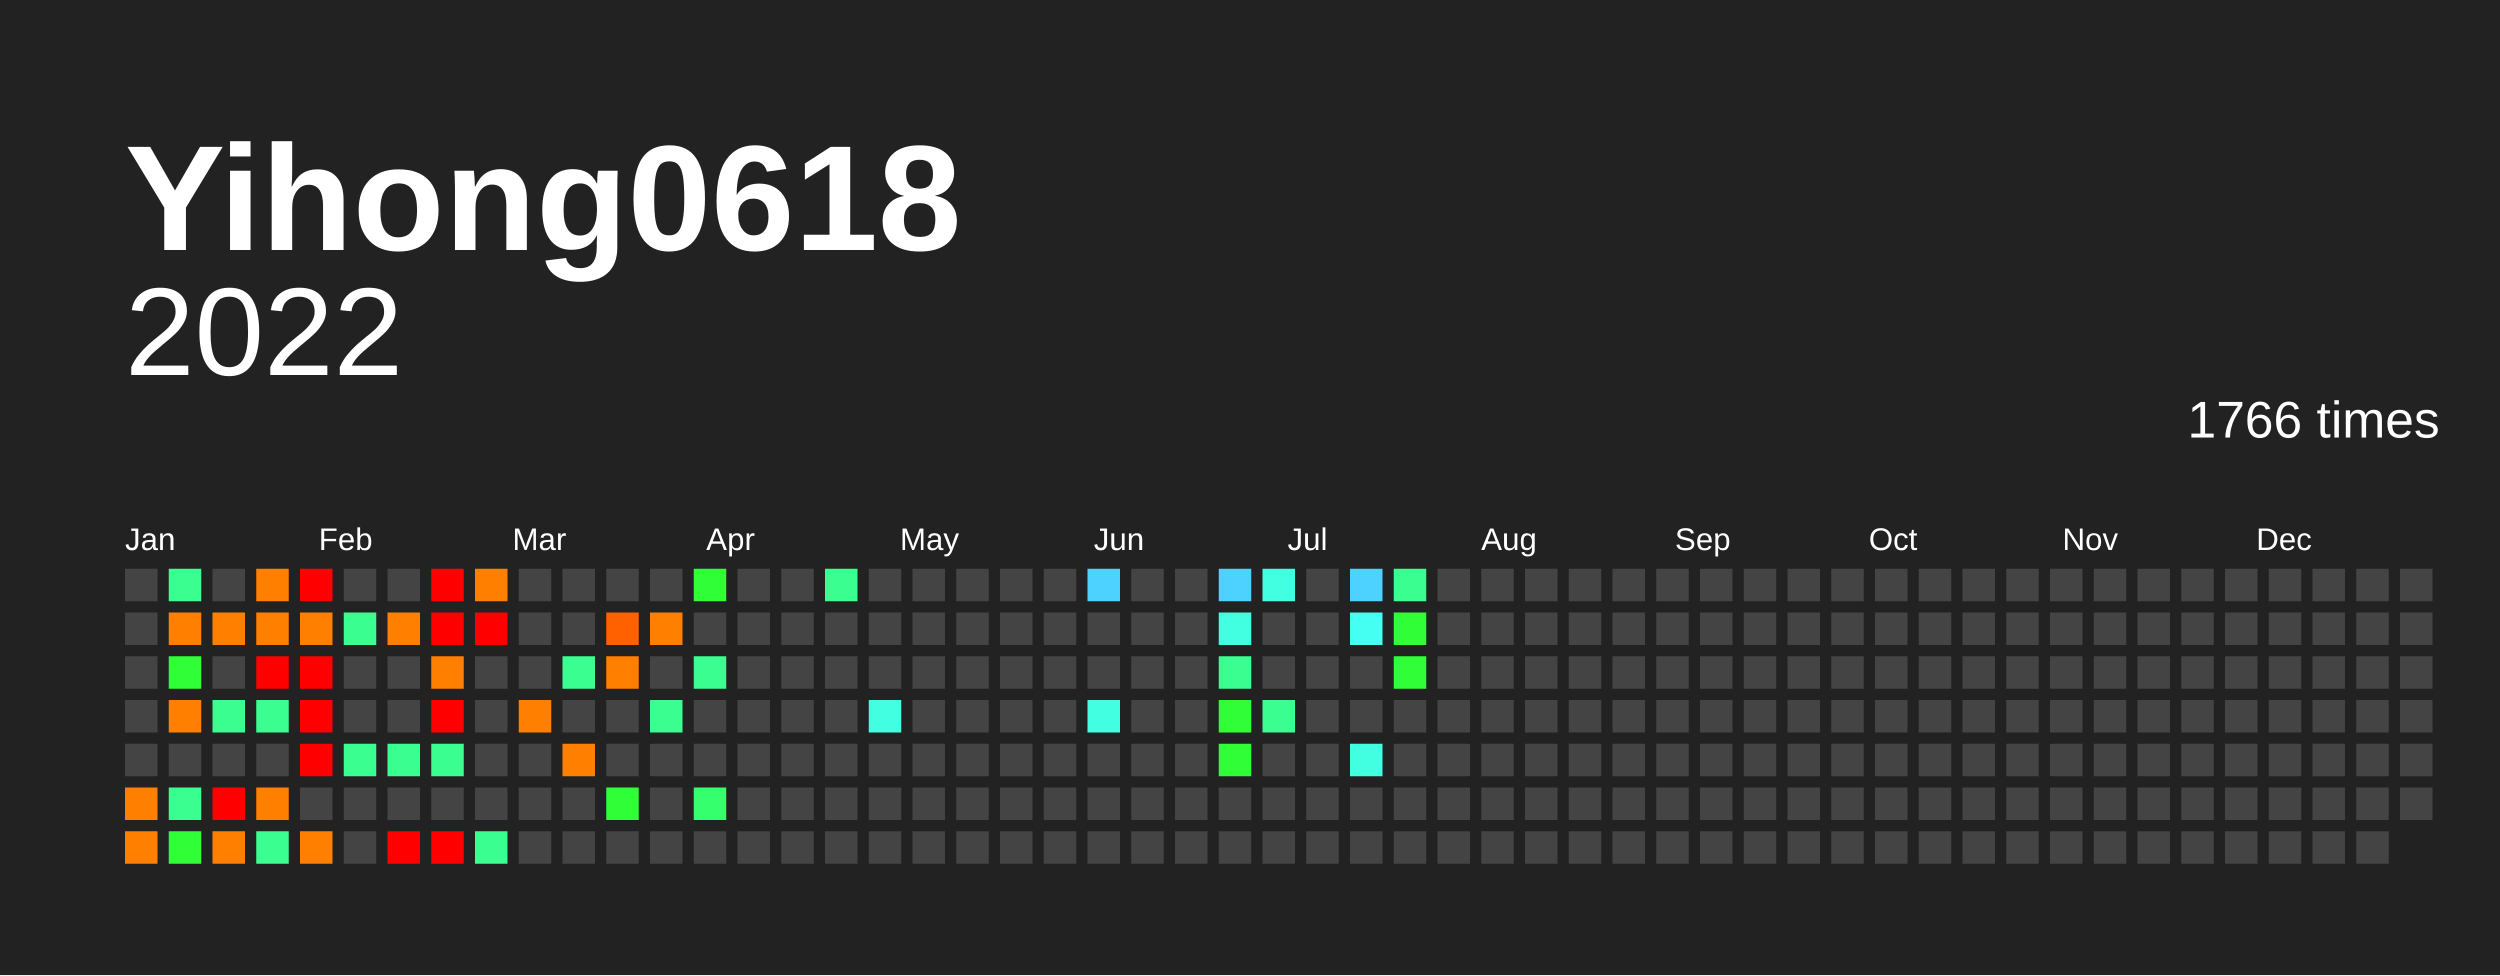
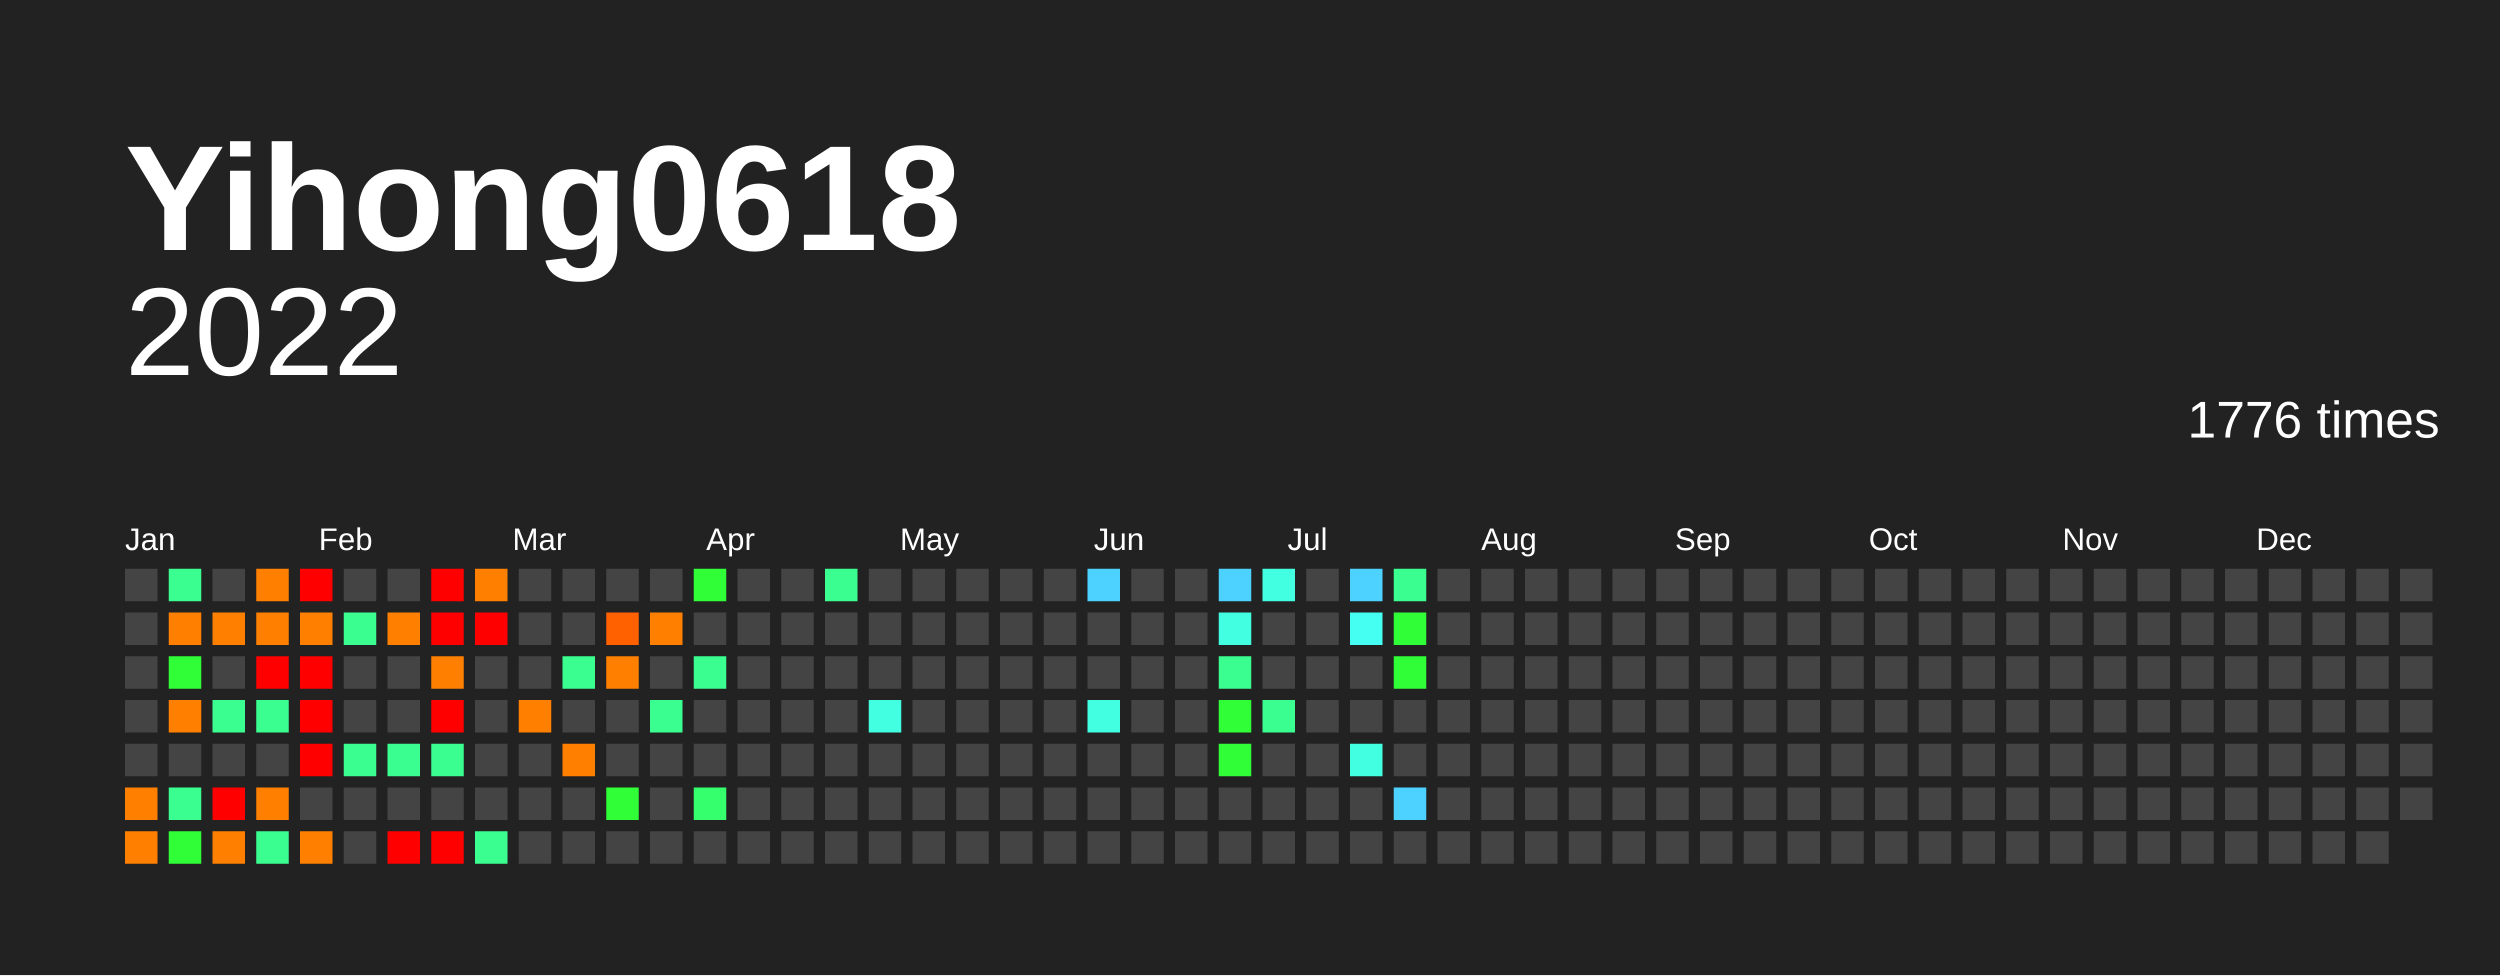
<svg xmlns="http://www.w3.org/2000/svg" baseProfile="full" height="78mm" version="1.1" viewBox="0,0,200,78" width="200mm">
  <defs />
  <rect fill="#222222" height="78" width="200" x="0" y="0" />
  <text fill="#FFFFFF" style="font-size:12px; font-family:Arial; font-weight:bold;" x="10" y="20">Yihong0618</text>
  <text alignment-baseline="hanging" fill="#FFFFFF" style="font-size:10.0px; font-family:Arial;" x="10" y="30">2022</text>
-   <text alignment-baseline="hanging" fill="#FFFFFF" style="font-size:4.125px; font-family:Arial;" x="175" y="35">1766 times</text>
+   <text alignment-baseline="hanging" fill="#FFFFFF" style="font-size:4.125px; font-family:Arial;" x="175" y="35">1776 times</text>
  <text fill="#FFFFFF" style="font-size:2.5px; font-family:Arial" x="10.0" y="44">Jan</text>
  <text fill="#FFFFFF" style="font-size:2.5px; font-family:Arial" x="25.5" y="44">Feb</text>
  <text fill="#FFFFFF" style="font-size:2.5px; font-family:Arial" x="41.0" y="44">Mar</text>
  <text fill="#FFFFFF" style="font-size:2.5px; font-family:Arial" x="56.5" y="44">Apr</text>
  <text fill="#FFFFFF" style="font-size:2.5px; font-family:Arial" x="72.0" y="44">May</text>
  <text fill="#FFFFFF" style="font-size:2.5px; font-family:Arial" x="87.5" y="44">Jun</text>
  <text fill="#FFFFFF" style="font-size:2.5px; font-family:Arial" x="103.0" y="44">Jul</text>
  <text fill="#FFFFFF" style="font-size:2.5px; font-family:Arial" x="118.5" y="44">Aug</text>
  <text fill="#FFFFFF" style="font-size:2.5px; font-family:Arial" x="134.0" y="44">Sep</text>
  <text fill="#FFFFFF" style="font-size:2.5px; font-family:Arial" x="149.5" y="44">Oct</text>
  <text fill="#FFFFFF" style="font-size:2.5px; font-family:Arial" x="165.0" y="44">Nov</text>
  <text fill="#FFFFFF" style="font-size:2.5px; font-family:Arial" x="180.5" y="44">Dec</text>
  <rect fill="#444444" height="2.6" width="2.6" x="10.0" y="45.5" />
  <rect fill="#444444" height="2.6" width="2.6" x="10.0" y="49.0" />
  <rect fill="#444444" height="2.6" width="2.6" x="10.0" y="52.5" />
  <rect fill="#444444" height="2.6" width="2.6" x="10.0" y="56.0" />
  <rect fill="#444444" height="2.6" width="2.6" x="10.0" y="59.5" />
  <rect fill="#ff7f00" height="2.6" width="2.6" x="10.0" y="63.0" />
  <rect fill="#ff7f00" height="2.6" width="2.6" x="10.0" y="66.5" />
  <rect fill="#3aff90" height="2.6" width="2.6" x="13.5" y="45.5" />
  <rect fill="#ff7f00" height="2.6" width="2.6" x="13.5" y="49.0" />
  <rect fill="#30ff37" height="2.6" width="2.6" x="13.5" y="52.5" />
  <rect fill="#ff7f00" height="2.6" width="2.6" x="13.5" y="56.0" />
  <rect fill="#444444" height="2.6" width="2.6" x="13.5" y="59.5" />
  <rect fill="#3aff90" height="2.6" width="2.6" x="13.5" y="63.0" />
  <rect fill="#30ff37" height="2.6" width="2.6" x="13.5" y="66.5" />
  <rect fill="#444444" height="2.6" width="2.6" x="17.0" y="45.5" />
  <rect fill="#ff7f00" height="2.6" width="2.6" x="17.0" y="49.0" />
  <rect fill="#444444" height="2.6" width="2.6" x="17.0" y="52.5" />
  <rect fill="#3aff90" height="2.6" width="2.6" x="17.0" y="56.0" />
  <rect fill="#444444" height="2.6" width="2.6" x="17.0" y="59.5" />
  <rect fill="red" height="2.6" width="2.6" x="17.0" y="63.0" />
  <rect fill="#ff7f00" height="2.6" width="2.6" x="17.0" y="66.5" />
  <rect fill="#ff7f00" height="2.6" width="2.6" x="20.5" y="45.5" />
  <rect fill="#ff7f00" height="2.6" width="2.6" x="20.5" y="49.0" />
  <rect fill="red" height="2.6" width="2.6" x="20.5" y="52.5" />
  <rect fill="#3aff90" height="2.6" width="2.6" x="20.5" y="56.0" />
  <rect fill="#444444" height="2.6" width="2.6" x="20.5" y="59.5" />
  <rect fill="#ff7f00" height="2.6" width="2.6" x="20.5" y="63.0" />
  <rect fill="#3aff90" height="2.6" width="2.6" x="20.5" y="66.5" />
  <rect fill="red" height="2.6" width="2.6" x="24.0" y="45.5" />
  <rect fill="#ff7f00" height="2.6" width="2.6" x="24.0" y="49.0" />
  <rect fill="red" height="2.6" width="2.6" x="24.0" y="52.5" />
  <rect fill="red" height="2.6" width="2.6" x="24.0" y="56.0" />
  <rect fill="red" height="2.6" width="2.6" x="24.0" y="59.5" />
  <rect fill="#444444" height="2.6" width="2.6" x="24.0" y="63.0" />
  <rect fill="#ff7f00" height="2.6" width="2.6" x="24.0" y="66.5" />
  <rect fill="#444444" height="2.6" width="2.6" x="27.5" y="45.5" />
  <rect fill="#3aff90" height="2.6" width="2.6" x="27.5" y="49.0" />
  <rect fill="#444444" height="2.6" width="2.6" x="27.5" y="52.5" />
  <rect fill="#444444" height="2.6" width="2.6" x="27.5" y="56.0" />
  <rect fill="#3aff90" height="2.6" width="2.6" x="27.5" y="59.5" />
  <rect fill="#444444" height="2.6" width="2.6" x="27.5" y="63.0" />
  <rect fill="#444444" height="2.6" width="2.6" x="27.5" y="66.5" />
  <rect fill="#444444" height="2.6" width="2.6" x="31.0" y="45.5" />
  <rect fill="#ff7f00" height="2.6" width="2.6" x="31.0" y="49.0" />
  <rect fill="#444444" height="2.6" width="2.6" x="31.0" y="52.5" />
  <rect fill="#444444" height="2.6" width="2.6" x="31.0" y="56.0" />
  <rect fill="#3aff90" height="2.6" width="2.6" x="31.0" y="59.5" />
  <rect fill="#444444" height="2.6" width="2.6" x="31.0" y="63.0" />
  <rect fill="red" height="2.6" width="2.6" x="31.0" y="66.5" />
  <rect fill="red" height="2.6" width="2.6" x="34.5" y="45.5" />
  <rect fill="red" height="2.6" width="2.6" x="34.5" y="49.0" />
  <rect fill="#ff7f00" height="2.6" width="2.6" x="34.5" y="52.5" />
  <rect fill="red" height="2.6" width="2.6" x="34.5" y="56.0" />
  <rect fill="#3aff90" height="2.6" width="2.6" x="34.5" y="59.5" />
  <rect fill="#444444" height="2.6" width="2.6" x="34.5" y="63.0" />
  <rect fill="red" height="2.6" width="2.6" x="34.5" y="66.5" />
  <rect fill="#ff7f00" height="2.6" width="2.6" x="38.0" y="45.5" />
  <rect fill="red" height="2.6" width="2.6" x="38.0" y="49.0" />
  <rect fill="#444444" height="2.6" width="2.6" x="38.0" y="52.5" />
  <rect fill="#444444" height="2.6" width="2.6" x="38.0" y="56.0" />
  <rect fill="#444444" height="2.6" width="2.6" x="38.0" y="59.5" />
  <rect fill="#444444" height="2.6" width="2.6" x="38.0" y="63.0" />
  <rect fill="#3aff90" height="2.6" width="2.6" x="38.0" y="66.5" />
  <rect fill="#444444" height="2.6" width="2.6" x="41.5" y="45.5" />
  <rect fill="#444444" height="2.6" width="2.6" x="41.5" y="49.0" />
  <rect fill="#444444" height="2.6" width="2.6" x="41.5" y="52.5" />
  <rect fill="#ff7f00" height="2.6" width="2.6" x="41.5" y="56.0" />
  <rect fill="#444444" height="2.6" width="2.6" x="41.5" y="59.5" />
  <rect fill="#444444" height="2.6" width="2.6" x="41.5" y="63.0" />
  <rect fill="#444444" height="2.6" width="2.6" x="41.5" y="66.5" />
  <rect fill="#444444" height="2.6" width="2.6" x="45.0" y="45.5" />
  <rect fill="#444444" height="2.6" width="2.6" x="45.0" y="49.0" />
  <rect fill="#3aff90" height="2.6" width="2.6" x="45.0" y="52.5" />
  <rect fill="#444444" height="2.6" width="2.6" x="45.0" y="56.0" />
  <rect fill="#ff7f00" height="2.6" width="2.6" x="45.0" y="59.5" />
  <rect fill="#444444" height="2.6" width="2.6" x="45.0" y="63.0" />
  <rect fill="#444444" height="2.6" width="2.6" x="45.0" y="66.5" />
  <rect fill="#444444" height="2.6" width="2.6" x="48.5" y="45.5" />
  <rect fill="#ff6000" height="2.6" width="2.6" x="48.5" y="49.0" />
  <rect fill="#ff7f00" height="2.6" width="2.6" x="48.5" y="52.5" />
  <rect fill="#444444" height="2.6" width="2.6" x="48.5" y="56.0" />
  <rect fill="#444444" height="2.6" width="2.6" x="48.5" y="59.5" />
  <rect fill="#30ff37" height="2.6" width="2.6" x="48.5" y="63.0" />
  <rect fill="#444444" height="2.6" width="2.6" x="48.5" y="66.5" />
  <rect fill="#444444" height="2.6" width="2.6" x="52.0" y="45.5" />
  <rect fill="#ff7f00" height="2.6" width="2.6" x="52.0" y="49.0" />
  <rect fill="#444444" height="2.6" width="2.6" x="52.0" y="52.5" />
  <rect fill="#3aff90" height="2.6" width="2.6" x="52.0" y="56.0" />
  <rect fill="#444444" height="2.6" width="2.6" x="52.0" y="59.5" />
  <rect fill="#444444" height="2.6" width="2.6" x="52.0" y="63.0" />
  <rect fill="#444444" height="2.6" width="2.6" x="52.0" y="66.5" />
  <rect fill="#30ff37" height="2.6" width="2.6" x="55.5" y="45.5" />
  <rect fill="#444444" height="2.6" width="2.6" x="55.5" y="49.0" />
  <rect fill="#3aff90" height="2.6" width="2.6" x="55.5" y="52.5" />
  <rect fill="#444444" height="2.6" width="2.6" x="55.5" y="56.0" />
  <rect fill="#444444" height="2.6" width="2.6" x="55.5" y="59.5" />
  <rect fill="#36ff6e" height="2.6" width="2.6" x="55.5" y="63.0" />
  <rect fill="#444444" height="2.6" width="2.6" x="55.5" y="66.5" />
  <rect fill="#444444" height="2.6" width="2.6" x="59.0" y="45.5" />
  <rect fill="#444444" height="2.6" width="2.6" x="59.0" y="49.0" />
  <rect fill="#444444" height="2.6" width="2.6" x="59.0" y="52.5" />
  <rect fill="#444444" height="2.6" width="2.6" x="59.0" y="56.0" />
  <rect fill="#444444" height="2.6" width="2.6" x="59.0" y="59.5" />
  <rect fill="#444444" height="2.6" width="2.6" x="59.0" y="63.0" />
  <rect fill="#444444" height="2.6" width="2.6" x="59.0" y="66.5" />
  <rect fill="#444444" height="2.6" width="2.6" x="62.5" y="45.5" />
  <rect fill="#444444" height="2.6" width="2.6" x="62.5" y="49.0" />
  <rect fill="#444444" height="2.6" width="2.6" x="62.5" y="52.5" />
  <rect fill="#444444" height="2.6" width="2.6" x="62.5" y="56.0" />
  <rect fill="#444444" height="2.6" width="2.6" x="62.5" y="59.5" />
  <rect fill="#444444" height="2.6" width="2.6" x="62.5" y="63.0" />
  <rect fill="#444444" height="2.6" width="2.6" x="62.5" y="66.5" />
  <rect fill="#3aff90" height="2.6" width="2.6" x="66.0" y="45.5" />
  <rect fill="#444444" height="2.6" width="2.6" x="66.0" y="49.0" />
  <rect fill="#444444" height="2.6" width="2.6" x="66.0" y="52.5" />
  <rect fill="#444444" height="2.6" width="2.6" x="66.0" y="56.0" />
  <rect fill="#444444" height="2.6" width="2.6" x="66.0" y="59.5" />
  <rect fill="#444444" height="2.6" width="2.6" x="66.0" y="63.0" />
  <rect fill="#444444" height="2.6" width="2.6" x="66.0" y="66.5" />
  <rect fill="#444444" height="2.6" width="2.6" x="69.5" y="45.5" />
  <rect fill="#444444" height="2.6" width="2.6" x="69.5" y="49.0" />
  <rect fill="#444444" height="2.6" width="2.6" x="69.5" y="52.5" />
  <rect fill="#43ffe2" height="2.6" width="2.6" x="69.5" y="56.0" />
  <rect fill="#444444" height="2.6" width="2.6" x="69.5" y="59.5" />
  <rect fill="#444444" height="2.6" width="2.6" x="69.5" y="63.0" />
  <rect fill="#444444" height="2.6" width="2.6" x="69.5" y="66.5" />
  <rect fill="#444444" height="2.6" width="2.6" x="73.0" y="45.5" />
  <rect fill="#444444" height="2.6" width="2.6" x="73.0" y="49.0" />
  <rect fill="#444444" height="2.6" width="2.6" x="73.0" y="52.5" />
  <rect fill="#444444" height="2.6" width="2.6" x="73.0" y="56.0" />
  <rect fill="#444444" height="2.6" width="2.6" x="73.0" y="59.5" />
  <rect fill="#444444" height="2.6" width="2.6" x="73.0" y="63.0" />
  <rect fill="#444444" height="2.6" width="2.6" x="73.0" y="66.5" />
  <rect fill="#444444" height="2.6" width="2.6" x="76.5" y="45.5" />
  <rect fill="#444444" height="2.6" width="2.6" x="76.5" y="49.0" />
  <rect fill="#444444" height="2.6" width="2.6" x="76.5" y="52.5" />
  <rect fill="#444444" height="2.6" width="2.6" x="76.5" y="56.0" />
  <rect fill="#444444" height="2.6" width="2.6" x="76.5" y="59.5" />
  <rect fill="#444444" height="2.6" width="2.6" x="76.5" y="63.0" />
  <rect fill="#444444" height="2.6" width="2.6" x="76.5" y="66.5" />
  <rect fill="#444444" height="2.6" width="2.6" x="80.0" y="45.5" />
  <rect fill="#444444" height="2.6" width="2.6" x="80.0" y="49.0" />
  <rect fill="#444444" height="2.6" width="2.6" x="80.0" y="52.5" />
  <rect fill="#444444" height="2.6" width="2.6" x="80.0" y="56.0" />
  <rect fill="#444444" height="2.6" width="2.6" x="80.0" y="59.5" />
  <rect fill="#444444" height="2.6" width="2.6" x="80.0" y="63.0" />
  <rect fill="#444444" height="2.6" width="2.6" x="80.0" y="66.5" />
  <rect fill="#444444" height="2.6" width="2.6" x="83.5" y="45.5" />
  <rect fill="#444444" height="2.6" width="2.6" x="83.5" y="49.0" />
  <rect fill="#444444" height="2.6" width="2.6" x="83.5" y="52.5" />
  <rect fill="#444444" height="2.6" width="2.6" x="83.5" y="56.0" />
  <rect fill="#444444" height="2.6" width="2.6" x="83.5" y="59.5" />
  <rect fill="#444444" height="2.6" width="2.6" x="83.5" y="63.0" />
  <rect fill="#444444" height="2.6" width="2.6" x="83.5" y="66.5" />
  <rect fill="#4dd2ff" height="2.6" width="2.6" x="87.0" y="45.5" />
  <rect fill="#444444" height="2.6" width="2.6" x="87.0" y="49.0" />
  <rect fill="#444444" height="2.6" width="2.6" x="87.0" y="52.5" />
  <rect fill="#43ffe2" height="2.6" width="2.6" x="87.0" y="56.0" />
  <rect fill="#444444" height="2.6" width="2.6" x="87.0" y="59.5" />
  <rect fill="#444444" height="2.6" width="2.6" x="87.0" y="63.0" />
  <rect fill="#444444" height="2.6" width="2.6" x="87.0" y="66.5" />
  <rect fill="#444444" height="2.6" width="2.6" x="90.5" y="45.5" />
  <rect fill="#444444" height="2.6" width="2.6" x="90.5" y="49.0" />
  <rect fill="#444444" height="2.6" width="2.6" x="90.5" y="52.5" />
  <rect fill="#444444" height="2.6" width="2.6" x="90.5" y="56.0" />
  <rect fill="#444444" height="2.6" width="2.6" x="90.5" y="59.5" />
  <rect fill="#444444" height="2.6" width="2.6" x="90.5" y="63.0" />
  <rect fill="#444444" height="2.6" width="2.6" x="90.5" y="66.5" />
  <rect fill="#444444" height="2.6" width="2.6" x="94.0" y="45.5" />
  <rect fill="#444444" height="2.6" width="2.6" x="94.0" y="49.0" />
  <rect fill="#444444" height="2.6" width="2.6" x="94.0" y="52.5" />
  <rect fill="#444444" height="2.6" width="2.6" x="94.0" y="56.0" />
  <rect fill="#444444" height="2.6" width="2.6" x="94.0" y="59.5" />
  <rect fill="#444444" height="2.6" width="2.6" x="94.0" y="63.0" />
  <rect fill="#444444" height="2.6" width="2.6" x="94.0" y="66.5" />
  <rect fill="#4dd2ff" height="2.6" width="2.6" x="97.5" y="45.5" />
  <rect fill="#43ffe2" height="2.6" width="2.6" x="97.5" y="49.0" />
  <rect fill="#3aff90" height="2.6" width="2.6" x="97.5" y="52.5" />
  <rect fill="#30ff37" height="2.6" width="2.6" x="97.5" y="56.0" />
  <rect fill="#30ff37" height="2.6" width="2.6" x="97.5" y="59.5" />
  <rect fill="#444444" height="2.6" width="2.6" x="97.5" y="63.0" />
  <rect fill="#444444" height="2.6" width="2.6" x="97.5" y="66.5" />
  <rect fill="#43ffe2" height="2.6" width="2.6" x="101.0" y="45.5" />
  <rect fill="#444444" height="2.6" width="2.6" x="101.0" y="49.0" />
  <rect fill="#444444" height="2.6" width="2.6" x="101.0" y="52.5" />
  <rect fill="#3aff90" height="2.6" width="2.6" x="101.0" y="56.0" />
  <rect fill="#444444" height="2.6" width="2.6" x="101.0" y="59.5" />
  <rect fill="#444444" height="2.6" width="2.6" x="101.0" y="63.0" />
  <rect fill="#444444" height="2.6" width="2.6" x="101.0" y="66.5" />
  <rect fill="#444444" height="2.6" width="2.6" x="104.5" y="45.5" />
  <rect fill="#444444" height="2.6" width="2.6" x="104.5" y="49.0" />
  <rect fill="#444444" height="2.6" width="2.6" x="104.5" y="52.5" />
  <rect fill="#444444" height="2.6" width="2.6" x="104.5" y="56.0" />
  <rect fill="#444444" height="2.6" width="2.6" x="104.5" y="59.5" />
  <rect fill="#444444" height="2.6" width="2.6" x="104.5" y="63.0" />
  <rect fill="#444444" height="2.6" width="2.6" x="104.5" y="66.5" />
  <rect fill="#4dd2ff" height="2.6" width="2.6" x="108.0" y="45.5" />
  <rect fill="#45fff2" height="2.6" width="2.6" x="108.0" y="49.0" />
  <rect fill="#444444" height="2.6" width="2.6" x="108.0" y="52.5" />
  <rect fill="#444444" height="2.6" width="2.6" x="108.0" y="56.0" />
  <rect fill="#43ffe2" height="2.6" width="2.6" x="108.0" y="59.5" />
  <rect fill="#444444" height="2.6" width="2.6" x="108.0" y="63.0" />
  <rect fill="#444444" height="2.6" width="2.6" x="108.0" y="66.5" />
  <rect fill="#3aff90" height="2.6" width="2.6" x="111.5" y="45.5" />
  <rect fill="#30ff37" height="2.6" width="2.6" x="111.5" y="49.0" />
  <rect fill="#30ff37" height="2.6" width="2.6" x="111.5" y="52.5" />
  <rect fill="#444444" height="2.6" width="2.6" x="111.5" y="56.0" />
  <rect fill="#444444" height="2.6" width="2.6" x="111.5" y="59.5" />
-   <rect fill="#444444" height="2.6" width="2.6" x="111.5" y="63.0" />
+   <rect fill="#4dd2ff" height="2.6" width="2.6" x="111.5" y="63.0" />
  <rect fill="#444444" height="2.6" width="2.6" x="111.5" y="66.5" />
  <rect fill="#444444" height="2.6" width="2.6" x="115.0" y="45.5" />
  <rect fill="#444444" height="2.6" width="2.6" x="115.0" y="49.0" />
  <rect fill="#444444" height="2.6" width="2.6" x="115.0" y="52.5" />
  <rect fill="#444444" height="2.6" width="2.6" x="115.0" y="56.0" />
  <rect fill="#444444" height="2.6" width="2.6" x="115.0" y="59.5" />
  <rect fill="#444444" height="2.6" width="2.6" x="115.0" y="63.0" />
  <rect fill="#444444" height="2.6" width="2.6" x="115.0" y="66.5" />
  <rect fill="#444444" height="2.6" width="2.6" x="118.5" y="45.5" />
  <rect fill="#444444" height="2.6" width="2.6" x="118.5" y="49.0" />
  <rect fill="#444444" height="2.6" width="2.6" x="118.5" y="52.5" />
  <rect fill="#444444" height="2.6" width="2.6" x="118.5" y="56.0" />
  <rect fill="#444444" height="2.6" width="2.6" x="118.5" y="59.5" />
  <rect fill="#444444" height="2.6" width="2.6" x="118.5" y="63.0" />
  <rect fill="#444444" height="2.6" width="2.6" x="118.5" y="66.5" />
  <rect fill="#444444" height="2.6" width="2.6" x="122.0" y="45.5" />
  <rect fill="#444444" height="2.6" width="2.6" x="122.0" y="49.0" />
  <rect fill="#444444" height="2.6" width="2.6" x="122.0" y="52.5" />
  <rect fill="#444444" height="2.6" width="2.6" x="122.0" y="56.0" />
  <rect fill="#444444" height="2.6" width="2.6" x="122.0" y="59.5" />
  <rect fill="#444444" height="2.6" width="2.6" x="122.0" y="63.0" />
  <rect fill="#444444" height="2.6" width="2.6" x="122.0" y="66.5" />
  <rect fill="#444444" height="2.6" width="2.6" x="125.5" y="45.5" />
  <rect fill="#444444" height="2.6" width="2.6" x="125.5" y="49.0" />
  <rect fill="#444444" height="2.6" width="2.6" x="125.5" y="52.5" />
  <rect fill="#444444" height="2.6" width="2.6" x="125.5" y="56.0" />
  <rect fill="#444444" height="2.6" width="2.6" x="125.5" y="59.5" />
  <rect fill="#444444" height="2.6" width="2.6" x="125.5" y="63.0" />
  <rect fill="#444444" height="2.6" width="2.6" x="125.5" y="66.5" />
  <rect fill="#444444" height="2.6" width="2.6" x="129.0" y="45.5" />
  <rect fill="#444444" height="2.6" width="2.6" x="129.0" y="49.0" />
  <rect fill="#444444" height="2.6" width="2.6" x="129.0" y="52.5" />
  <rect fill="#444444" height="2.6" width="2.6" x="129.0" y="56.0" />
  <rect fill="#444444" height="2.6" width="2.6" x="129.0" y="59.5" />
  <rect fill="#444444" height="2.6" width="2.6" x="129.0" y="63.0" />
  <rect fill="#444444" height="2.6" width="2.6" x="129.0" y="66.5" />
  <rect fill="#444444" height="2.6" width="2.6" x="132.5" y="45.5" />
  <rect fill="#444444" height="2.6" width="2.6" x="132.5" y="49.0" />
  <rect fill="#444444" height="2.6" width="2.6" x="132.5" y="52.5" />
  <rect fill="#444444" height="2.6" width="2.6" x="132.5" y="56.0" />
  <rect fill="#444444" height="2.6" width="2.6" x="132.5" y="59.5" />
  <rect fill="#444444" height="2.6" width="2.6" x="132.5" y="63.0" />
  <rect fill="#444444" height="2.6" width="2.6" x="132.5" y="66.5" />
  <rect fill="#444444" height="2.6" width="2.6" x="136.0" y="45.5" />
  <rect fill="#444444" height="2.6" width="2.6" x="136.0" y="49.0" />
  <rect fill="#444444" height="2.6" width="2.6" x="136.0" y="52.5" />
  <rect fill="#444444" height="2.6" width="2.6" x="136.0" y="56.0" />
  <rect fill="#444444" height="2.6" width="2.6" x="136.0" y="59.5" />
  <rect fill="#444444" height="2.6" width="2.6" x="136.0" y="63.0" />
  <rect fill="#444444" height="2.6" width="2.6" x="136.0" y="66.5" />
  <rect fill="#444444" height="2.6" width="2.6" x="139.5" y="45.5" />
  <rect fill="#444444" height="2.6" width="2.6" x="139.5" y="49.0" />
  <rect fill="#444444" height="2.6" width="2.6" x="139.5" y="52.5" />
  <rect fill="#444444" height="2.6" width="2.6" x="139.5" y="56.0" />
  <rect fill="#444444" height="2.6" width="2.6" x="139.5" y="59.5" />
  <rect fill="#444444" height="2.6" width="2.6" x="139.5" y="63.0" />
  <rect fill="#444444" height="2.6" width="2.6" x="139.5" y="66.5" />
  <rect fill="#444444" height="2.6" width="2.6" x="143.0" y="45.5" />
  <rect fill="#444444" height="2.6" width="2.6" x="143.0" y="49.0" />
  <rect fill="#444444" height="2.6" width="2.6" x="143.0" y="52.5" />
  <rect fill="#444444" height="2.6" width="2.6" x="143.0" y="56.0" />
  <rect fill="#444444" height="2.6" width="2.6" x="143.0" y="59.5" />
  <rect fill="#444444" height="2.6" width="2.6" x="143.0" y="63.0" />
  <rect fill="#444444" height="2.6" width="2.6" x="143.0" y="66.5" />
  <rect fill="#444444" height="2.6" width="2.6" x="146.5" y="45.5" />
  <rect fill="#444444" height="2.6" width="2.6" x="146.5" y="49.0" />
  <rect fill="#444444" height="2.6" width="2.6" x="146.5" y="52.5" />
  <rect fill="#444444" height="2.6" width="2.6" x="146.5" y="56.0" />
  <rect fill="#444444" height="2.6" width="2.6" x="146.5" y="59.5" />
  <rect fill="#444444" height="2.6" width="2.6" x="146.5" y="63.0" />
  <rect fill="#444444" height="2.6" width="2.6" x="146.5" y="66.5" />
  <rect fill="#444444" height="2.6" width="2.6" x="150.0" y="45.5" />
  <rect fill="#444444" height="2.6" width="2.6" x="150.0" y="49.0" />
  <rect fill="#444444" height="2.6" width="2.6" x="150.0" y="52.5" />
  <rect fill="#444444" height="2.6" width="2.6" x="150.0" y="56.0" />
  <rect fill="#444444" height="2.6" width="2.6" x="150.0" y="59.5" />
  <rect fill="#444444" height="2.6" width="2.6" x="150.0" y="63.0" />
  <rect fill="#444444" height="2.6" width="2.6" x="150.0" y="66.5" />
  <rect fill="#444444" height="2.6" width="2.6" x="153.5" y="45.5" />
  <rect fill="#444444" height="2.6" width="2.6" x="153.5" y="49.0" />
  <rect fill="#444444" height="2.6" width="2.6" x="153.5" y="52.5" />
  <rect fill="#444444" height="2.6" width="2.6" x="153.5" y="56.0" />
  <rect fill="#444444" height="2.6" width="2.6" x="153.5" y="59.5" />
  <rect fill="#444444" height="2.6" width="2.6" x="153.5" y="63.0" />
  <rect fill="#444444" height="2.6" width="2.6" x="153.5" y="66.5" />
  <rect fill="#444444" height="2.6" width="2.6" x="157.0" y="45.5" />
  <rect fill="#444444" height="2.6" width="2.6" x="157.0" y="49.0" />
  <rect fill="#444444" height="2.6" width="2.6" x="157.0" y="52.5" />
  <rect fill="#444444" height="2.6" width="2.6" x="157.0" y="56.0" />
  <rect fill="#444444" height="2.6" width="2.6" x="157.0" y="59.5" />
  <rect fill="#444444" height="2.6" width="2.6" x="157.0" y="63.0" />
  <rect fill="#444444" height="2.6" width="2.6" x="157.0" y="66.5" />
  <rect fill="#444444" height="2.6" width="2.6" x="160.5" y="45.5" />
  <rect fill="#444444" height="2.6" width="2.6" x="160.5" y="49.0" />
  <rect fill="#444444" height="2.6" width="2.6" x="160.5" y="52.5" />
  <rect fill="#444444" height="2.6" width="2.6" x="160.5" y="56.0" />
  <rect fill="#444444" height="2.6" width="2.6" x="160.5" y="59.5" />
  <rect fill="#444444" height="2.6" width="2.6" x="160.5" y="63.0" />
  <rect fill="#444444" height="2.6" width="2.6" x="160.5" y="66.5" />
  <rect fill="#444444" height="2.6" width="2.6" x="164.0" y="45.5" />
  <rect fill="#444444" height="2.6" width="2.6" x="164.0" y="49.0" />
  <rect fill="#444444" height="2.6" width="2.6" x="164.0" y="52.5" />
  <rect fill="#444444" height="2.6" width="2.6" x="164.0" y="56.0" />
  <rect fill="#444444" height="2.6" width="2.6" x="164.0" y="59.5" />
  <rect fill="#444444" height="2.6" width="2.6" x="164.0" y="63.0" />
  <rect fill="#444444" height="2.6" width="2.6" x="164.0" y="66.5" />
  <rect fill="#444444" height="2.6" width="2.6" x="167.5" y="45.5" />
  <rect fill="#444444" height="2.6" width="2.6" x="167.5" y="49.0" />
  <rect fill="#444444" height="2.6" width="2.6" x="167.5" y="52.5" />
  <rect fill="#444444" height="2.6" width="2.6" x="167.5" y="56.0" />
  <rect fill="#444444" height="2.6" width="2.6" x="167.5" y="59.5" />
  <rect fill="#444444" height="2.6" width="2.6" x="167.5" y="63.0" />
  <rect fill="#444444" height="2.6" width="2.6" x="167.5" y="66.5" />
  <rect fill="#444444" height="2.6" width="2.6" x="171.0" y="45.5" />
  <rect fill="#444444" height="2.6" width="2.6" x="171.0" y="49.0" />
  <rect fill="#444444" height="2.6" width="2.6" x="171.0" y="52.5" />
  <rect fill="#444444" height="2.6" width="2.6" x="171.0" y="56.0" />
  <rect fill="#444444" height="2.6" width="2.6" x="171.0" y="59.5" />
  <rect fill="#444444" height="2.6" width="2.6" x="171.0" y="63.0" />
  <rect fill="#444444" height="2.6" width="2.6" x="171.0" y="66.5" />
  <rect fill="#444444" height="2.6" width="2.6" x="174.5" y="45.5" />
  <rect fill="#444444" height="2.6" width="2.6" x="174.5" y="49.0" />
  <rect fill="#444444" height="2.6" width="2.6" x="174.5" y="52.5" />
  <rect fill="#444444" height="2.6" width="2.6" x="174.5" y="56.0" />
  <rect fill="#444444" height="2.6" width="2.6" x="174.5" y="59.5" />
  <rect fill="#444444" height="2.6" width="2.6" x="174.5" y="63.0" />
  <rect fill="#444444" height="2.6" width="2.6" x="174.5" y="66.5" />
  <rect fill="#444444" height="2.6" width="2.6" x="178.0" y="45.5" />
  <rect fill="#444444" height="2.6" width="2.6" x="178.0" y="49.0" />
  <rect fill="#444444" height="2.6" width="2.6" x="178.0" y="52.5" />
  <rect fill="#444444" height="2.6" width="2.6" x="178.0" y="56.0" />
  <rect fill="#444444" height="2.6" width="2.6" x="178.0" y="59.5" />
  <rect fill="#444444" height="2.6" width="2.6" x="178.0" y="63.0" />
  <rect fill="#444444" height="2.6" width="2.6" x="178.0" y="66.5" />
  <rect fill="#444444" height="2.6" width="2.6" x="181.5" y="45.5" />
  <rect fill="#444444" height="2.6" width="2.6" x="181.5" y="49.0" />
  <rect fill="#444444" height="2.6" width="2.6" x="181.5" y="52.5" />
  <rect fill="#444444" height="2.6" width="2.6" x="181.5" y="56.0" />
  <rect fill="#444444" height="2.6" width="2.6" x="181.5" y="59.5" />
  <rect fill="#444444" height="2.6" width="2.6" x="181.5" y="63.0" />
  <rect fill="#444444" height="2.6" width="2.6" x="181.5" y="66.5" />
  <rect fill="#444444" height="2.6" width="2.6" x="185.0" y="45.5" />
  <rect fill="#444444" height="2.6" width="2.6" x="185.0" y="49.0" />
  <rect fill="#444444" height="2.6" width="2.6" x="185.0" y="52.5" />
  <rect fill="#444444" height="2.6" width="2.6" x="185.0" y="56.0" />
  <rect fill="#444444" height="2.6" width="2.6" x="185.0" y="59.5" />
  <rect fill="#444444" height="2.6" width="2.6" x="185.0" y="63.0" />
  <rect fill="#444444" height="2.6" width="2.6" x="185.0" y="66.5" />
  <rect fill="#444444" height="2.6" width="2.6" x="188.5" y="45.5" />
  <rect fill="#444444" height="2.6" width="2.6" x="188.5" y="49.0" />
  <rect fill="#444444" height="2.6" width="2.6" x="188.5" y="52.5" />
  <rect fill="#444444" height="2.6" width="2.6" x="188.5" y="56.0" />
  <rect fill="#444444" height="2.6" width="2.6" x="188.5" y="59.5" />
  <rect fill="#444444" height="2.6" width="2.6" x="188.5" y="63.0" />
  <rect fill="#444444" height="2.6" width="2.6" x="188.5" y="66.5" />
  <rect fill="#444444" height="2.6" width="2.6" x="192.0" y="45.5" />
  <rect fill="#444444" height="2.6" width="2.6" x="192.0" y="49.0" />
  <rect fill="#444444" height="2.6" width="2.6" x="192.0" y="52.5" />
  <rect fill="#444444" height="2.6" width="2.6" x="192.0" y="56.0" />
  <rect fill="#444444" height="2.6" width="2.6" x="192.0" y="59.5" />
  <rect fill="#444444" height="2.6" width="2.6" x="192.0" y="63.0" />
</svg>
